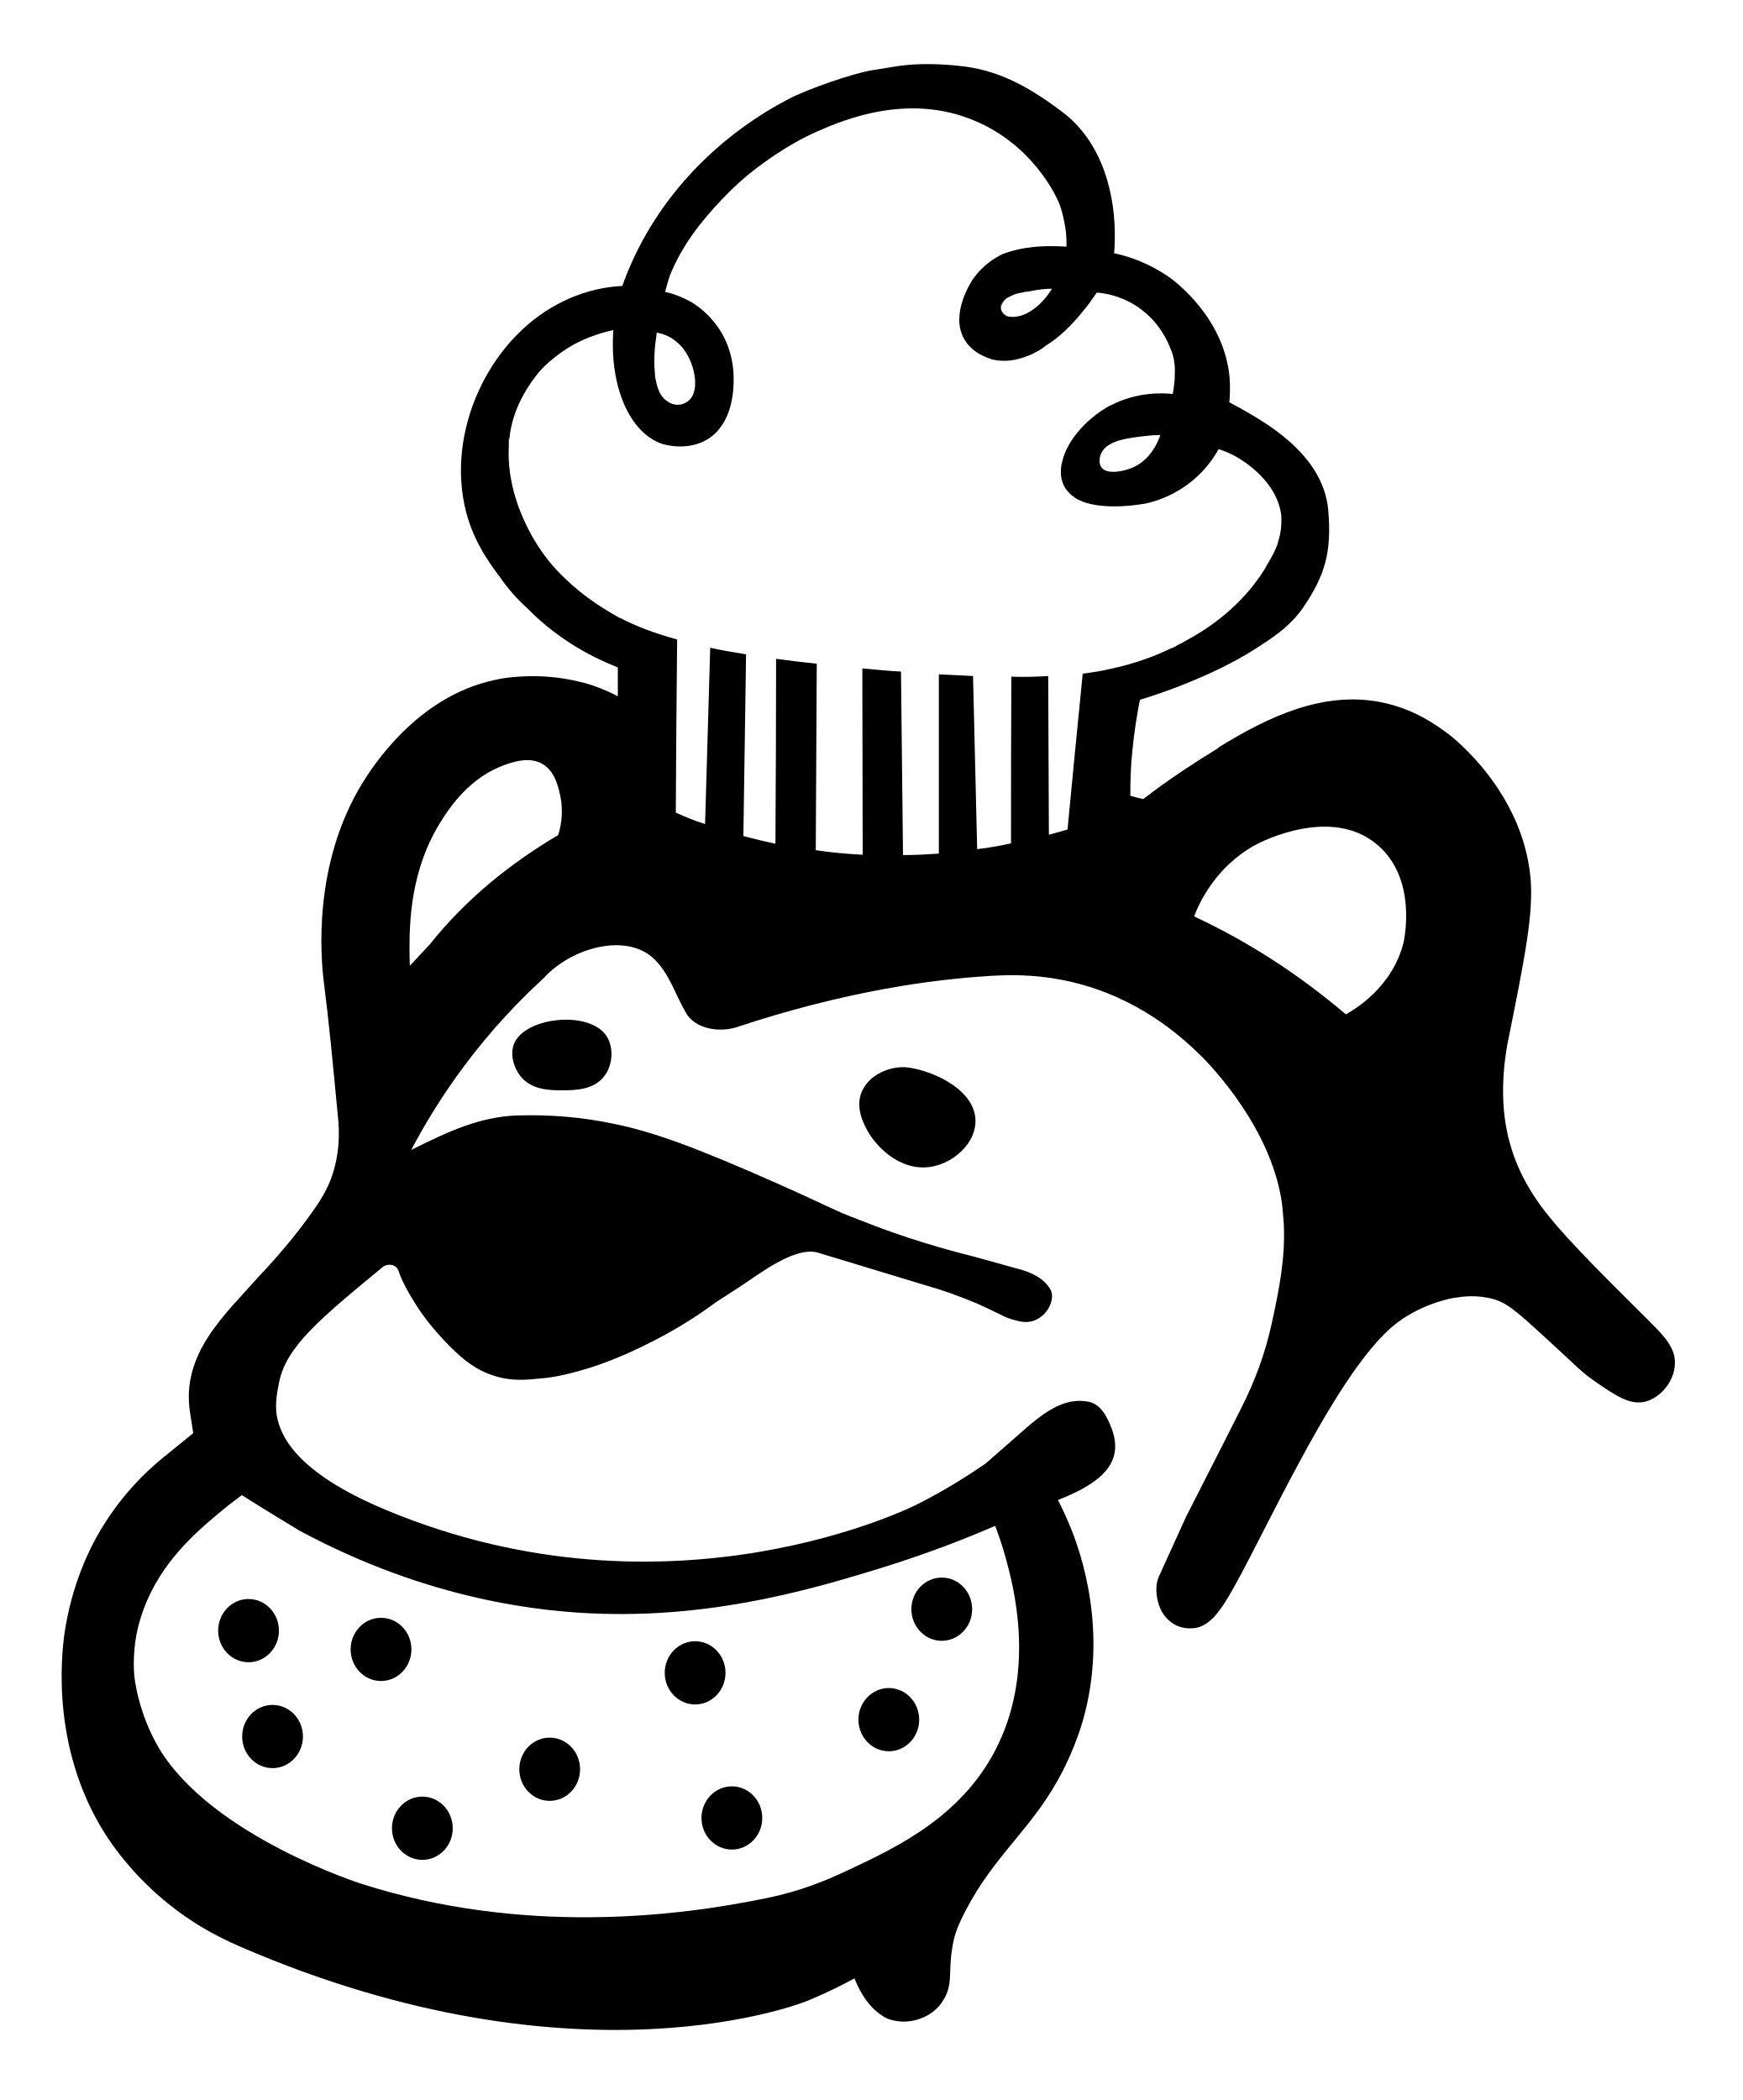
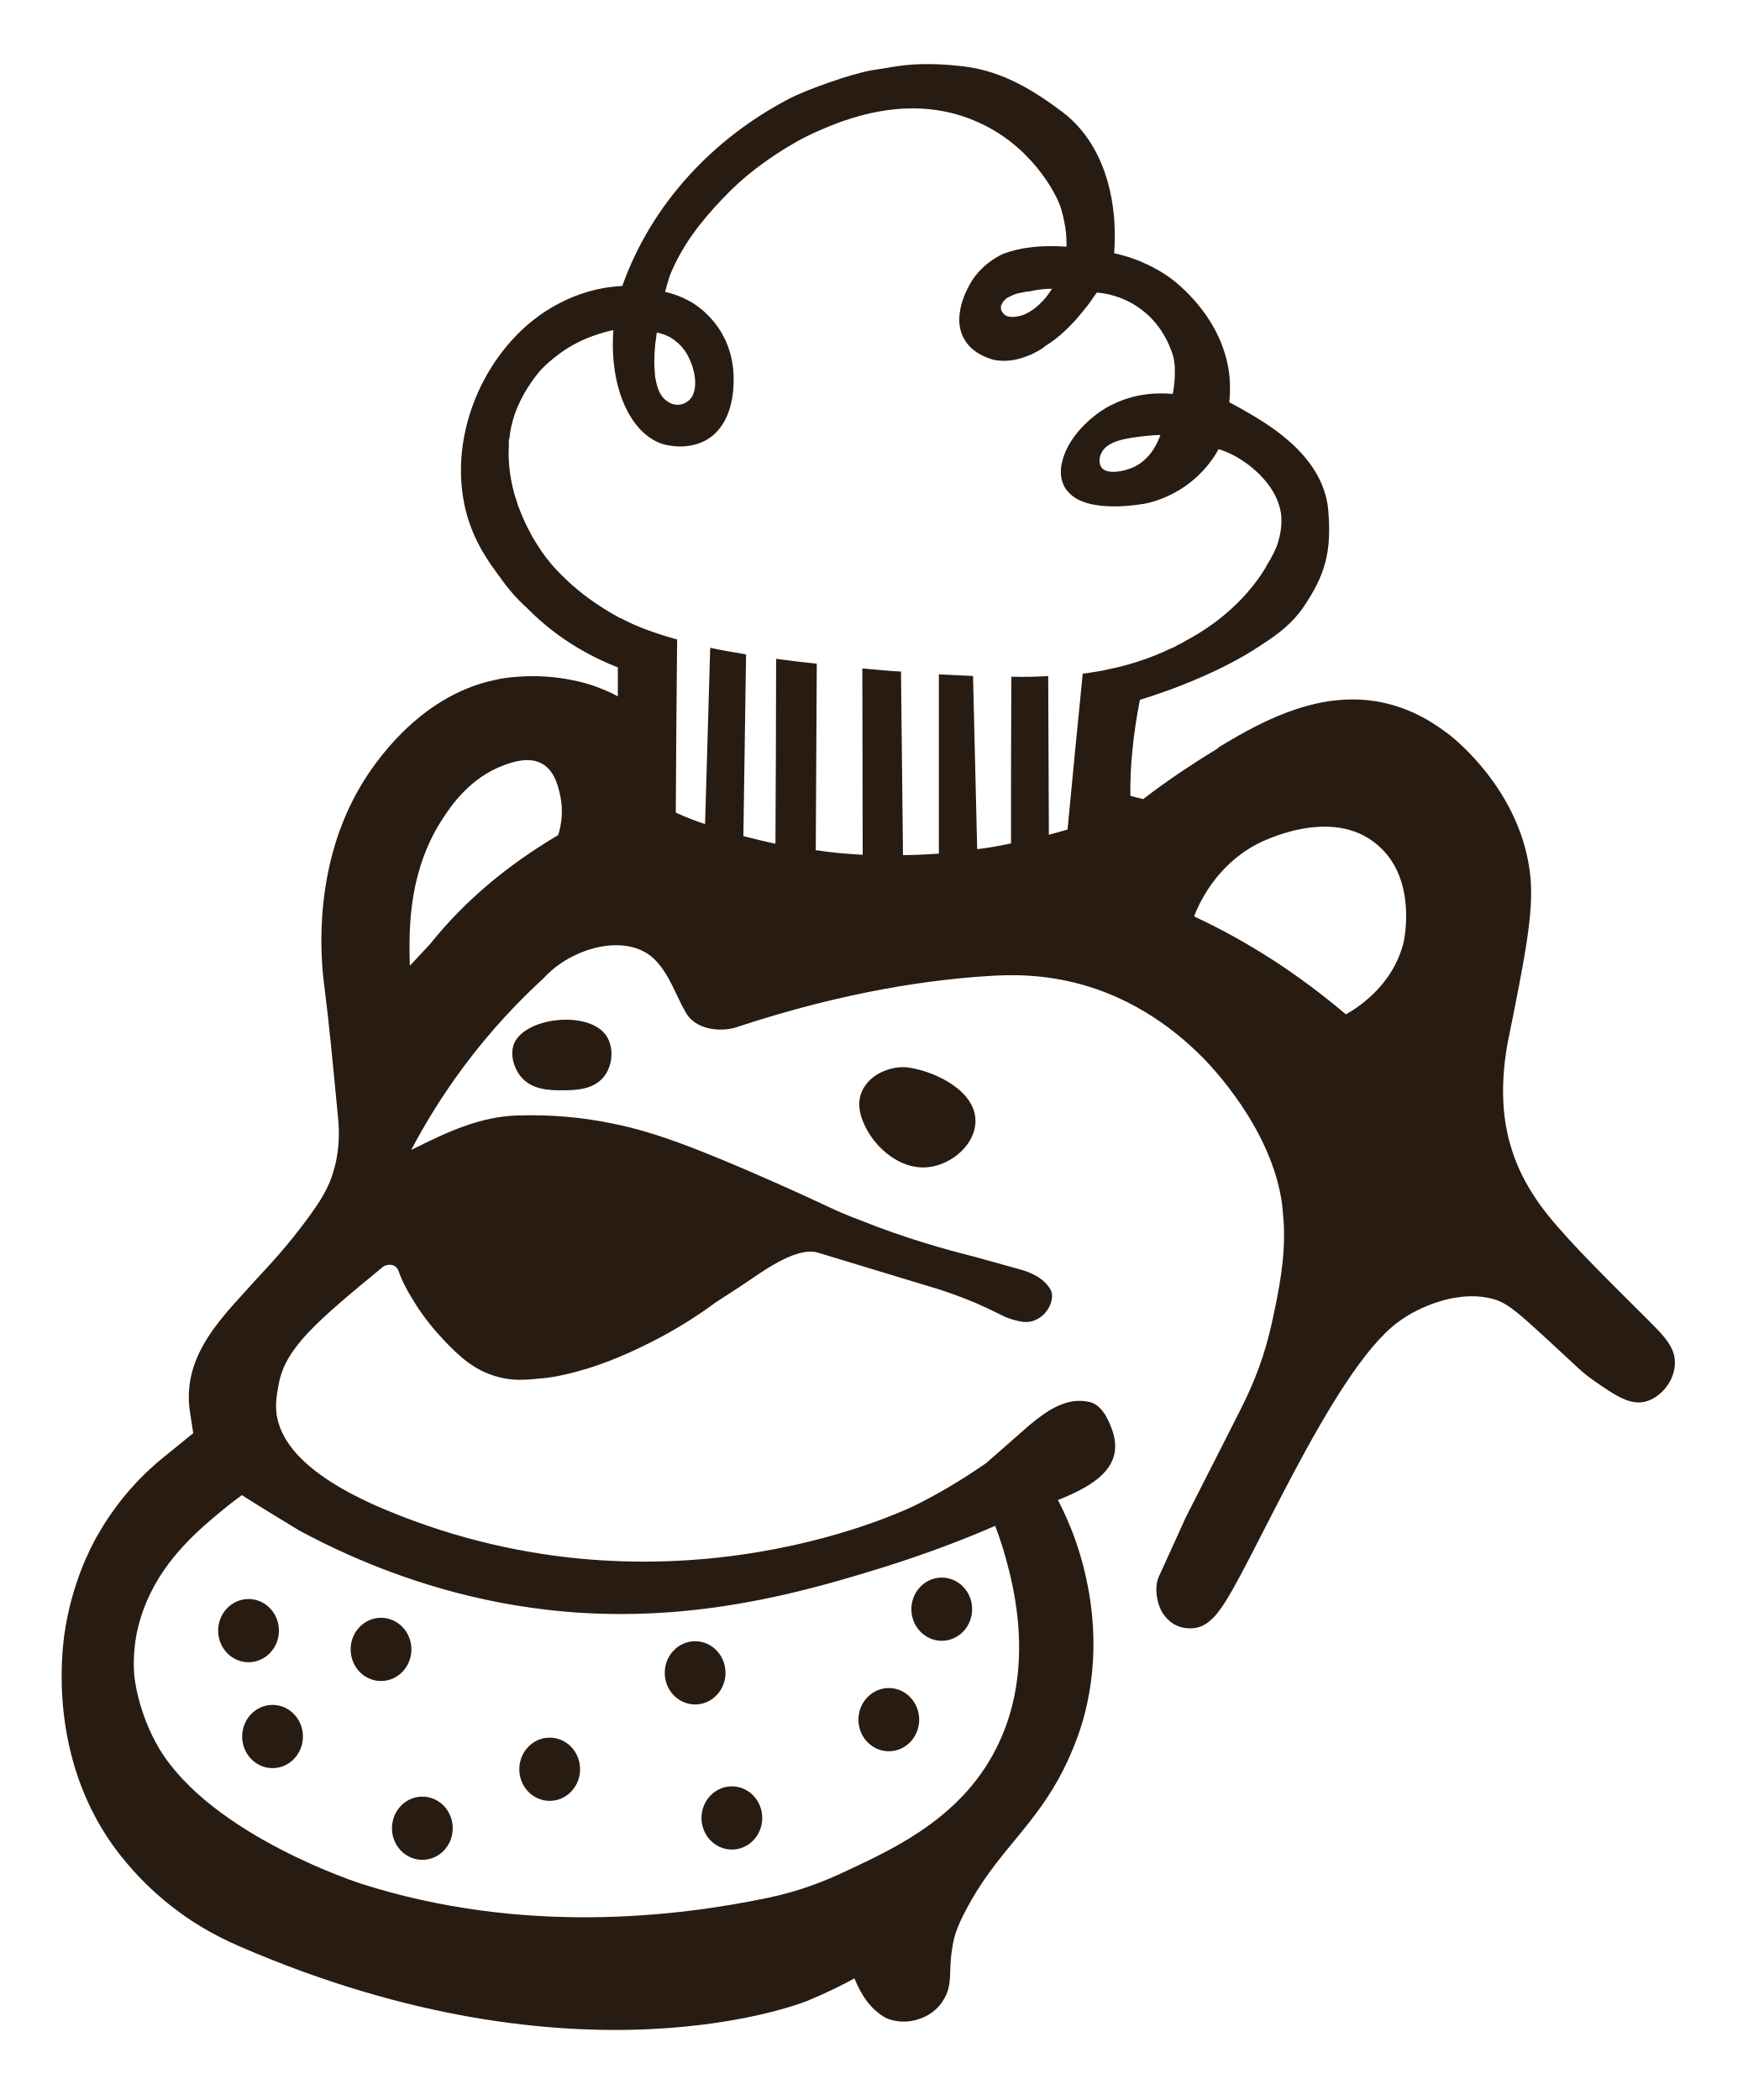
- <svg xmlns="http://www.w3.org/2000/svg" viewBox="183 179 156 188" fill="currentColor" role="img" aria-label="Dawg Treats">
+ <svg xmlns="http://www.w3.org/2000/svg" viewBox="183 179 156 188" fill="#281c12" role="img" aria-label="Dawg Treats">
  <g>
    <path d="M241.61,211.92v.37c0,.12.03.22.03.31,0-.22-.03-.46-.03-.68Z" />
    <path d="M272.89,211.3c.65,0,1.33-.12,2.01-.4-.68.25-1.36.4-2.01.4ZM273.04,207.23s-.12-.1-.21-.16c.03.06.06.09.09.13.09.09.22.15.34.15h.06c-.09-.03-.18-.06-.28-.12ZM272.61,206.3c-.03.09-.03.19,0,.28,0-.28.16-.53.34-.71-.18.09-.31.24-.34.43ZM273.04,207.23s-.12-.1-.21-.16c.03.06.06.09.09.13.09.09.22.15.34.15h.06c-.09-.03-.18-.06-.28-.12ZM272.61,206.3c-.03.09-.03.19,0,.28,0-.28.16-.53.34-.71-.18.09-.31.24-.34.43ZM272.89,211.3c.65,0,1.33-.12,2.01-.4-.68.25-1.36.4-2.01.4ZM272.89,211.3c.65,0,1.33-.12,2.01-.4-.68.25-1.36.4-2.01.4ZM273.04,207.23s-.12-.1-.21-.16c.03.06.06.09.09.13.09.09.22.15.34.15h.06c-.09-.03-.18-.06-.28-.12ZM272.61,206.3c-.03.09-.03.19,0,.28,0-.28.16-.53.34-.71-.18.09-.31.24-.34.43ZM228.55,218.22v.46c0-.15.03-.31.06-.46h-.06ZM272.89,211.3c.65,0,1.33-.12,2.01-.4-.68.25-1.36.4-2.01.4ZM273.04,207.23s-.12-.1-.21-.16c.03.06.06.09.09.13.09.09.22.15.34.15h.06c-.09-.03-.18-.06-.28-.12ZM272.61,206.3c-.03.09-.03.19,0,.28,0-.28.16-.53.34-.71-.18.09-.31.24-.34.43Z" />
    <path d="M237.28,271.72c.65.97.61,2.49-.1,3.51-.94,1.37-2.71,1.37-3.85,1.38-1.04,0-2.77,0-3.77-1.31-.57-.74-.93-1.94-.53-2.89,1.01-2.36,6.69-2.98,8.25-.69Z" />
    <path d="M330.69,297.32c-5.03-5-7.97-7.93-9.82-10.46-.83-1.18-1.88-2.81-2.56-5.04-.13-.46-.28-.92-.37-1.42-.84-3.76-.03-7.66.03-8.03,1.57-7.78,2.34-11.67,2.04-14.85-.74-7.68-6.92-12.47-7.23-12.72-1.14-.86-3.21-2.38-6.27-2.96-5.15-.96-9.97,1.33-14.42,4.07-.03.07-.06.07-.09.1-1.05.64-2.07,1.29-3.09,1.97-1.39.93-2.53,1.76-3.33,2.38-.09.06-.16.12-.25.19t-.06-.04c-.34-.06-.74-.18-1.08-.27,0-1.24.03-2.57.18-3.99.16-1.69.41-3.24.68-4.6,1.33-.4,3.22-1.05,5.28-1.94,1.79-.77,3.74-1.73,5.59-2.97,1.52-.98,2.78-1.94,3.77-3.39,1.98-2.91,2.53-5,2.22-8.68-.46-5.16-5.99-8.03-7.9-9.14-.4-.21-.74-.4-.96-.52.06-.5.09-1.27.03-2.2-.49-5.34-4.81-8.55-5.34-8.95-.93-.65-2.59-1.67-5-2.19.03-.34.06-.8.06-1.33.06-3.55-.9-8.4-4.63-11.27-2.66-2.01-5.4-3.67-8.77-4.11-1.95-.24-4.08-.34-6.11-.03l-2.29.37c-1.67.28-5.71,1.67-7.41,2.57-6.67,3.49-12.23,9.29-14.88,16.73-1.27.06-3.12.34-5.13,1.3-6.45,2.99-10.49,11.11-9.01,18.25.62,3.02,2.1,5.06,3.18,6.51.74,1.05,1.54,1.98,2.44,2.78,2.96,3.03,6.23,4.57,8.12,5.31v2.59c-.53-.3-1.3-.64-2.26-.98-.3-.1-3.08-1.05-6.63-.78-.71.04-1.46.13-2.2.31-6.91,1.49-10.9,7.81-11.73,9.14-4.54,7.35-3.77,15.75-3.49,17.97.5,3.92.74,6.67,1.27,12.14.09.98.24,3.21-.74,5.65-.4.95-.81,1.6-1.21,2.19-1.05,1.54-2.71,3.73-5.18,6.33-2.97,3.36-6.98,6.88-6.12,12.19l.28,1.8-2.62,2.13c-1.61,1.29-4.05,3.61-6.03,7.16-.52.93-2.25,4.17-2.9,8.8-.21,1.7-1.33,10.71,4.26,18.68.62.86,2.5,3.46,5.75,5.9,1.14.86,2.96,2.1,5.74,3.3,30.54,13.21,50.79,4.85,50.79,4.85,1.85-.77,3.33-1.52,4.2-2.01.62,1.51,1.39,2.69,2.72,3.49.43.25,1.73.65,3.15.12,1.2-.4,1.85-1.26,2.03-1.57.96-1.42.5-2.63.84-4.63.18-1.39.61-2.41,1.7-4.36,2.62-4.6,5.77-6.79,8.27-11.73,1.02-2.04,1.54-3.7,1.73-4.35,2.31-8.03-.16-15.07-1.11-17.39-.43-1.05-.84-1.88-1.11-2.4,3.18-1.27,6.11-2.97,4.81-6.4-.37-.98-.95-2.19-2.07-2.4-2-.41-3.73.8-5.25,2.06l-3.95,3.46c-1.36.93-3.46,2.32-6.17,3.68,0,0-21.92,11.17-47.52.49-8.15-3.4-9.48-6.7-9.79-8.49-.15-1.11.03-1.98.22-2.96.65-3.15,3.52-5.56,9.26-10.29.06-.06.25-.18.53-.21.21-.03.52.03.71.24.12.1.15.25.18.28.37,1.11.99,2.13,1.61,3.12.71,1.11,1.54,2.13,2.47,3.12,1.36,1.42,2.62,2.62,4.6,3.21,1.48.46,2.75.34,4.2.19.4-.03,1.66-.16,3.82-.81.65-.18,3-.92,6.06-2.5,1.57-.8,3.52-1.91,5.65-3.49l2.19-1.42c1.7-1.11,4.91-3.64,6.98-3.02l9.66,2.93c1.42.4,2.93.93,4.54,1.61.77.34,1.54.71,2.22,1.05.65.34,1.21.46,1.61.55.28.06.43.06.65.06.95-.03,1.57-.74,1.6-.77.59-.65.84-1.57.5-2.16-.65-1.08-1.86-1.57-2.97-1.85l-3.89-1.08c-2.47-.62-6.08-1.61-10.31-3.31-2.35-.89-2.1-.92-7.23-3.21-7.31-3.24-11.11-4.63-14.57-5.34-2.9-.62-5.74-.86-8.77-.77-3.36.12-6.2,1.45-9.48,3.09,1.21-2.29,2.75-4.85,4.76-7.54,2.44-3.27,4.94-5.86,7.13-7.87,2.47-2.72,7.41-4.08,9.88-1.67,1.36,1.33,1.88,3.18,2.84,4.82.84,1.45,2.97,1.73,4.42,1.3,9.97-3.31,17.72-4.3,22.6-4.61,1.88-.12,4.91-.24,8.58.81,5.65,1.63,9.17,5.03,10.62,6.45.65.68,6.21,6.3,7.14,13.18.09.87.15,1.76.15,1.76.15,3.06-.43,5.93-1.08,8.9-.59,2.71-1.51,5.18-2.75,7.62l-1.45,2.87-3.49,6.86-2.44,5.37c-.4.96-.15,2.41.37,3.21.65.99,1.58,1.42,2.63,1.36,1.26-.03,2.13-1.17,2.4-1.54,2.6-3.24,10.01-21.34,15.97-25.82,2.41-1.82,5.09-2.22,5.09-2.22.77-.12,2.07-.31,3.58.13,1.33.37,2.54,1.57,5.01,3.82,2.4,2.2,2.81,2.69,3.92,3.46,2,1.39,3.21,2.19,4.57,1.89,1.45-.37,2.62-1.86,2.68-3.34.1-1.51-1.05-2.62-2.25-3.83ZM209.81,316.03c11.61,6.24,21.71,7.29,27.08,7.44,10.62.31,19.45-2.4,25.1-4.13,4.26-1.33,7.69-2.69,10.1-3.74.27.71.64,1.73.98,3,.65,2.37,2.57,9.6-.64,16.42-3.03,6.49-9.08,9.33-13.5,11.4-2.22,1.05-4.35,1.88-7.13,2.47-8.24,1.72-21.98,3.36-36.43-1.24,0,0-13.4-4.26-18.13-12.13-1.94-3.28-2.22-6.52-2.22-6.52-.12-1.45.06-2.72.09-3.02.06-.44.28-1.89,1.05-3.68,1.73-3.98,4.79-6.48,6.92-8.24.65-.53,1.2-.93,1.57-1.21,1.7,1.08,3.43,2.13,5.16,3.18ZM232.97,253.76c-4.42,2.62-8.28,5.77-11.49,9.78l-1.79,1.92c0-.31-.03-.74-.03-1.3,0-2.35,0-7.32,2.96-11.85.74-1.15,2.47-3.71,5.53-4.82.86-.31,2.28-.77,3.43-.09,1.14.68,1.42,2.13,1.6,2.96.22,1.14.13,2.32-.21,3.4ZM241.74,209.23c.03-.18.03-.34.06-.46.46.09.89.25,1.26.46.03.03.56.34.99.84,1.08,1.23,1.67,3.76.68,4.72-.37.37-.83.43-.83.43-.59.1-1.05-.21-1.18-.31-.74-.49-.92-1.42-1.05-2.06-.03-.1-.03-.16-.03-.25s-.03-.19-.03-.31c0-.19-.03-.37-.03-.65,0-.31-.03-1.23.16-2.41ZM282.43,238.87c-.74.19-1.54.31-2.5.44-.46,4.66-.93,9.32-1.36,13.95-.52.16-1.08.31-1.67.47-.03-4.73-.03-9.45-.06-14.21-.99.06-2.07.1-3.3.06-.03,4.98-.03,9.95-.03,14.92-.96.21-1.98.4-3.03.52-.12-5.18-.25-10.34-.37-15.5-.96-.06-1.98-.09-3.06-.15v16.05c-1.02.07-2.1.13-3.21.13-.06-5.47-.12-10.93-.18-16.43-.56-.03-1.11-.06-1.67-.12-.62-.06-1.2-.1-1.79-.16,0,5.56.03,11.12.03,16.68-1.36-.07-2.78-.19-4.2-.41.03-5.55.06-11.11.09-16.7-1.29-.12-2.53-.28-3.64-.43,0,5.53-.03,10.99-.06,16.55-.93-.19-1.89-.43-2.87-.68.09-5.44.15-10.81.24-16.27-1.17-.19-2.22-.37-3.21-.59-.15,5.25-.31,10.53-.46,15.78-.71-.22-1.61-.56-2.62-1.02.03-5.19.06-10.31.12-15.5-2.13-.59-3.71-1.2-5.06-1.91h-.04c-.8-.44-1.51-.87-2.19-1.33-1.05-.71-1.94-1.45-2.68-2.16-.62-.59-1.15-1.15-1.55-1.67-.43-.53-.83-1.11-1.2-1.73-.22-.34-.93-1.57-1.55-3.27-.06-.19-.12-.4-.18-.59t-.03-.06c-.4-1.33-.68-2.9-.59-4.57v-.74h.06c.06-.68.22-1.36.44-2.04.8-2.38,2.4-4.11,2.5-4.2,0,0,1.51-1.6,3.61-2.53.4-.19.83-.34.83-.34.77-.28,1.42-.46,1.92-.56-.37,5.13,1.51,9.24,4.38,10.19.09.03,2.22.71,4.08-.43,2.25-1.42,2.31-4.45,2.31-5.37,0-2.01-.65-3.8-1.82-5.19-.77-.93-1.6-1.48-1.91-1.67-.96-.55-1.83-.83-2.41-.95.12-.44.25-.9.4-1.39,1.08-2.72,2.78-4.88,4.69-6.89,1.02-1.08,1.98-1.94,2.94-2.68.34-.25,2.81-2.2,5.65-3.43,2.13-.93,8.02-3.49,14.04-.93,5.1,2.13,7.32,6.64,7.66,7.66.34,1.02.47,2.04.47,2.04.09.61.09,1.17.09,1.57-2.01-.12-3.86-.03-5.68.65-.62.28-1.79.96-2.69,2.25-.15.22-2.1,3.15-.77,5.41.46.8,1.2,1.26,1.76,1.51.21.09.4.19.52.19.1.06.16.09.22.09.34.09.68.12,1.05.12.65,0,1.33-.15,2.01-.4.37-.12.71-.31,1.05-.49.21-.13.43-.25.64-.44,1.21-.74,2.38-1.85,3.49-3.27.34-.4.65-.83.96-1.3.06-.06.09-.15.15-.21.71.06,2.23.28,3.77,1.36,1.85,1.29,2.6,3.05,2.84,3.7.13.28.28.71.34,1.27.06.4.03.74.03,1.11,0,.4-.06.96-.18,1.64-.96-.1-3.21-.19-5.53,1.01h-.03c-.25.13-.49.28-.74.44-.22.12-2.93,1.91-3.58,4.54-.03.12-.06.24-.1.43-.06.46-.09,1.11.22,1.76.12.25.25.43.4.58.19.22.37.38.5.44.03.03.06.06.06.06,1.7,1.17,5.12.77,6.08.59h.09c.1-.04.16-.04.19-.04.83-.18,2.13-.58,3.49-1.51,1.7-1.17,2.62-2.56,3.05-3.36.41.12.99.34,1.64.71.46.27,3.64,2.13,3.98,5.28v.21c.03.68-.06,1.36-.31,2.19-.12.41-.43,1.12-1.05,2.1,0,.03-.03.1-.06.13-1.14,1.91-3.39,4.54-7.1,6.51-.25.16-.52.31-.8.43-.22.16-.46.25-.71.34-.68.34-1.45.65-2.26.93-.89.31-1.82.59-2.96.83h-.03ZM277.18,204.85c-.65,1.05-1.6,2.01-2.69,2.38-.12.03-.3.09-.55.12-.19.03-.37.03-.62,0h-.06c-.12,0-.25-.06-.34-.15-.03-.04-.06-.07-.09-.13-.06-.09-.16-.18-.19-.31-.03-.06-.03-.12-.03-.18-.03-.09-.03-.19,0-.28.03-.19.16-.34.34-.43.03-.06.09-.13.16-.16.12-.09.27-.15.46-.24.31-.16.59-.22.77-.25.28-.06.53-.12.74-.12.19-.04.37-.07.53-.1.06-.03.12-.03.15-.03.06,0,.15-.03.22-.03.37-.06.8-.09,1.2-.09ZM286.88,217.94c-.19.56-.84,2.19-2.44,2.9-.84.37-2.35.68-2.84,0-.25-.37-.19-.92,0-1.29.55-1.12,2.31-1.33,3.95-1.52.55-.06,1.02-.09,1.33-.09ZM308.67,263.3c-.98,4.1-4.47,6.11-5.18,6.51-4.23-3.58-8.68-6.48-13.59-8.77.43-1.14,1.92-4.47,5.53-6.42.46-.25,6.79-3.52,10.9.03,3.55,3.03,2.38,8.4,2.34,8.65Z" />
    <path d="M264.33,274.57c2.5.36,6.2,2.19,5.99,5.01-.13,1.84-1.87,3.39-3.65,3.81-2.73.66-5.03-1.46-5.95-3.06-.27-.47-1.23-2.1-.56-3.62.23-.51.59-.97,1.1-1.34.82-.61,2.06-.95,3.07-.8Z" />
    <ellipse cx="205.25" cy="324.98" rx="2.72" ry="2.83" />
    <ellipse cx="217.11" cy="326.66" rx="2.72" ry="2.83" />
    <ellipse cx="207.4" cy="334.46" rx="2.72" ry="2.83" />
    <ellipse cx="220.81" cy="342.67" rx="2.72" ry="2.83" />
    <ellipse cx="232.21" cy="337.39" rx="2.72" ry="2.83" />
    <ellipse cx="245.23" cy="328.76" rx="2.72" ry="2.83" />
    <ellipse cx="248.52" cy="341.75" rx="2.72" ry="2.83" />
    <ellipse cx="262.57" cy="332.95" rx="2.72" ry="2.83" />
    <ellipse cx="267.31" cy="323.06" rx="2.72" ry="2.83" />
  </g>
</svg>
